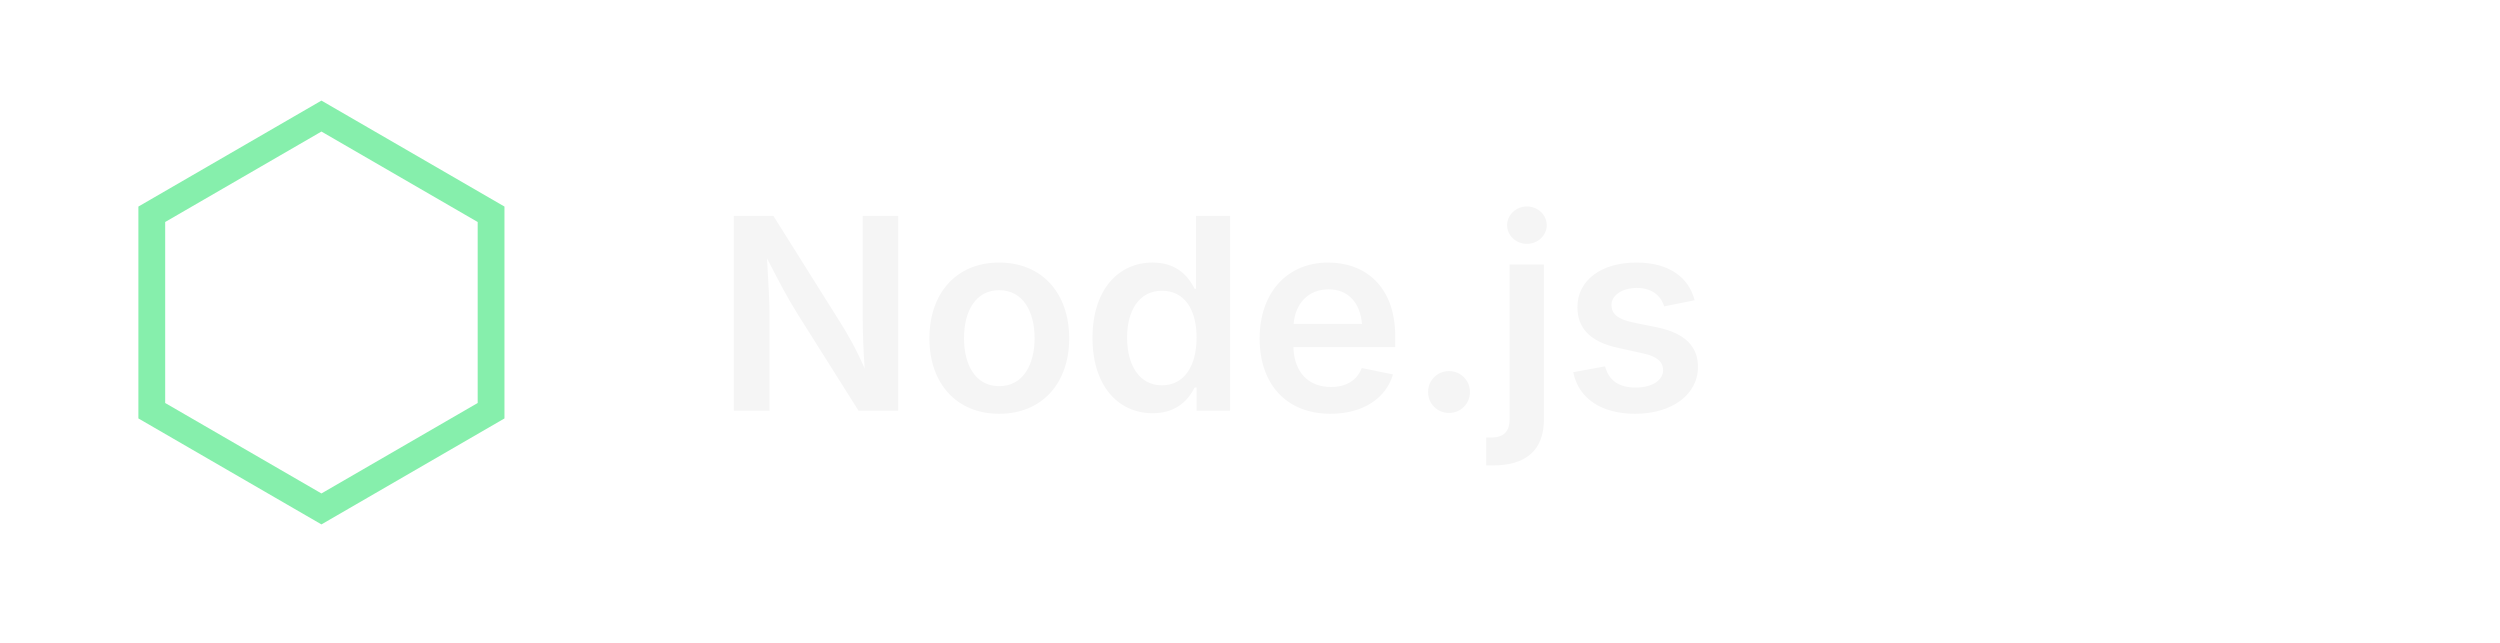
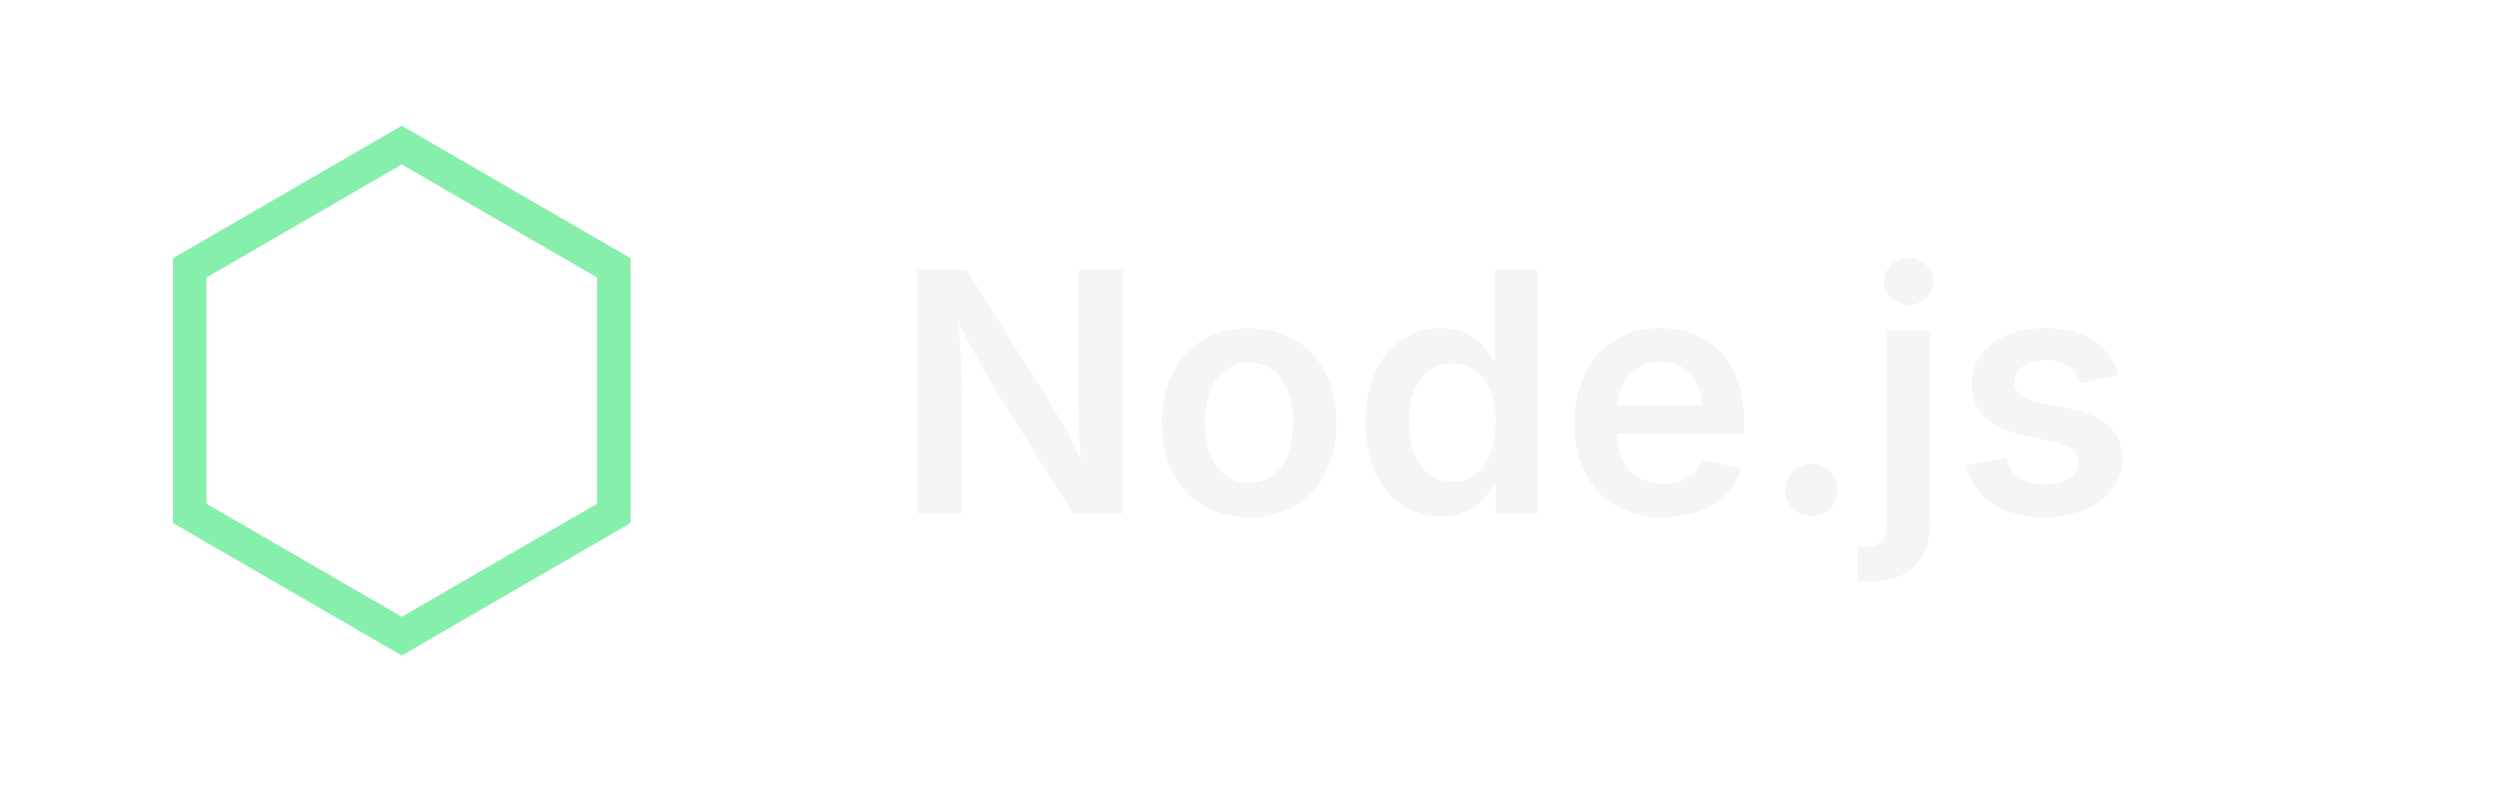
- <svg xmlns="http://www.w3.org/2000/svg" viewBox="0 0 140 36" fill="none" role="img" aria-label="Node.js">
+ <svg xmlns="http://www.w3.org/2000/svg" viewBox="0 0 112 36" fill="none" role="img" aria-label="Node.js">
  <path d="M18 6.5 27.5 12v11L18 28.5 8.5 23V12L18 6.5Z" stroke="#86EFAC" stroke-width="1.5" />
  <text x="40" y="23" fill="#F5F5F5" font-family="Inter,Segoe UI,sans-serif" font-size="15" font-weight="600">Node.js</text>
</svg>
